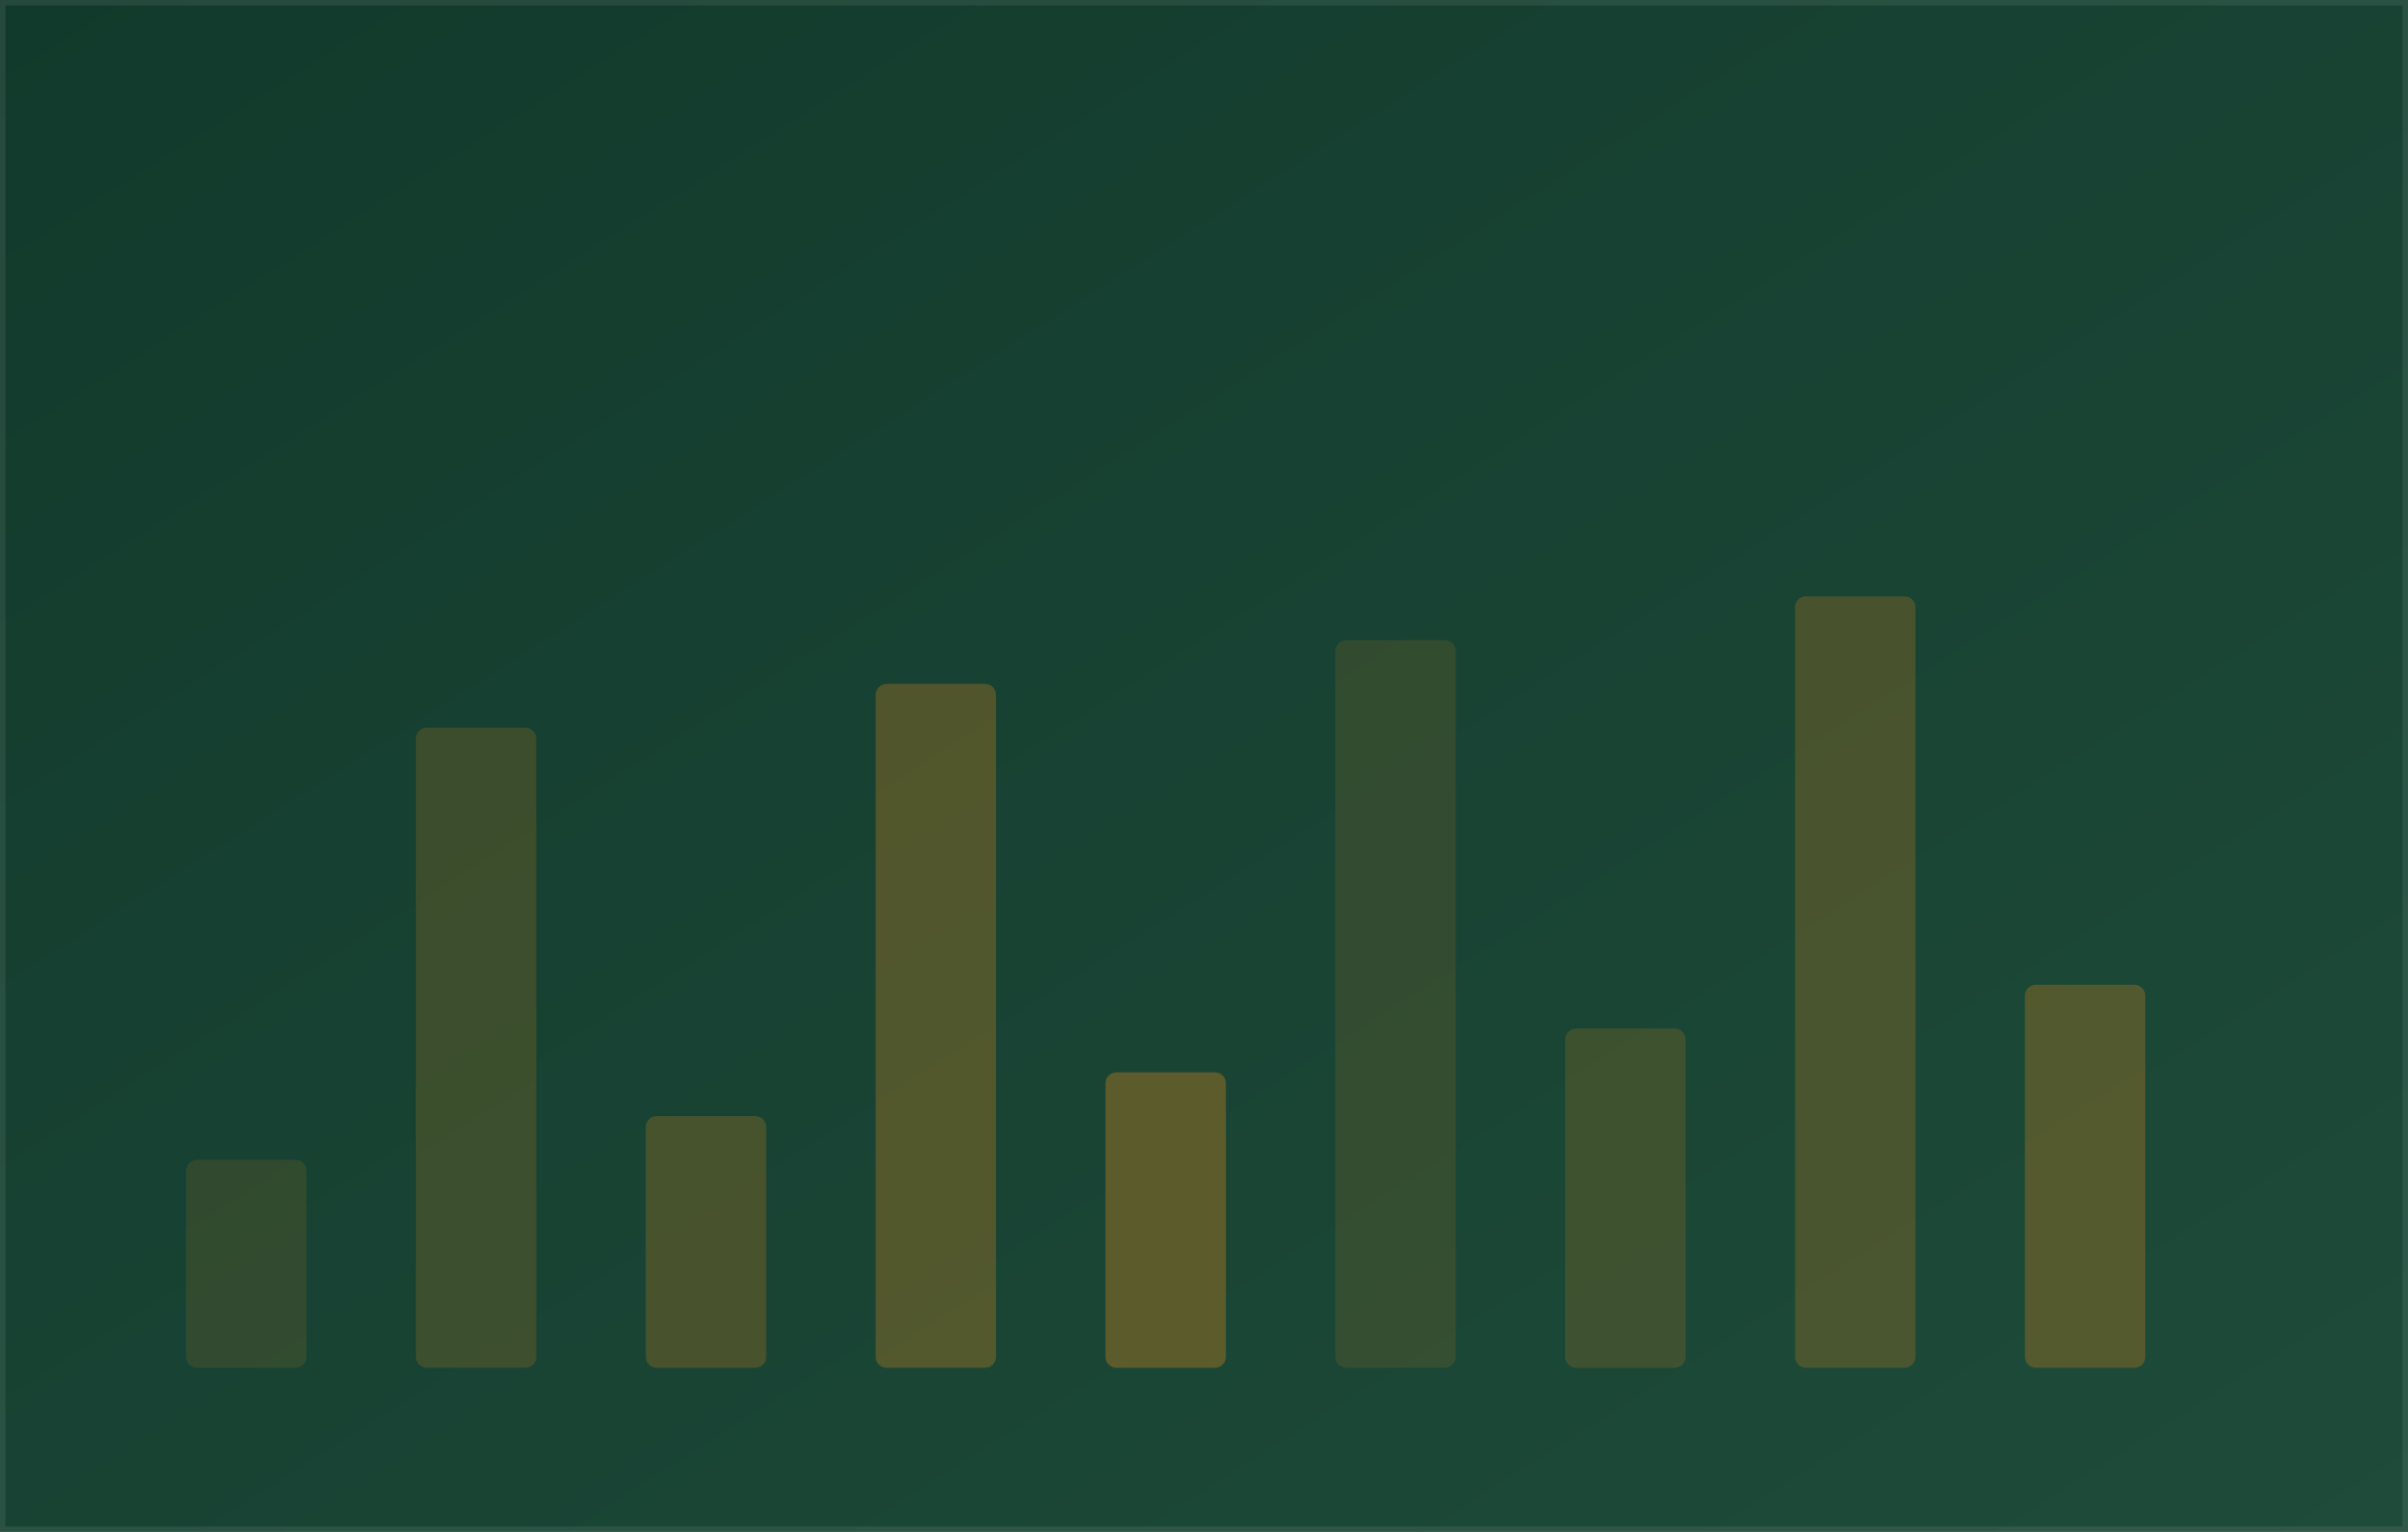
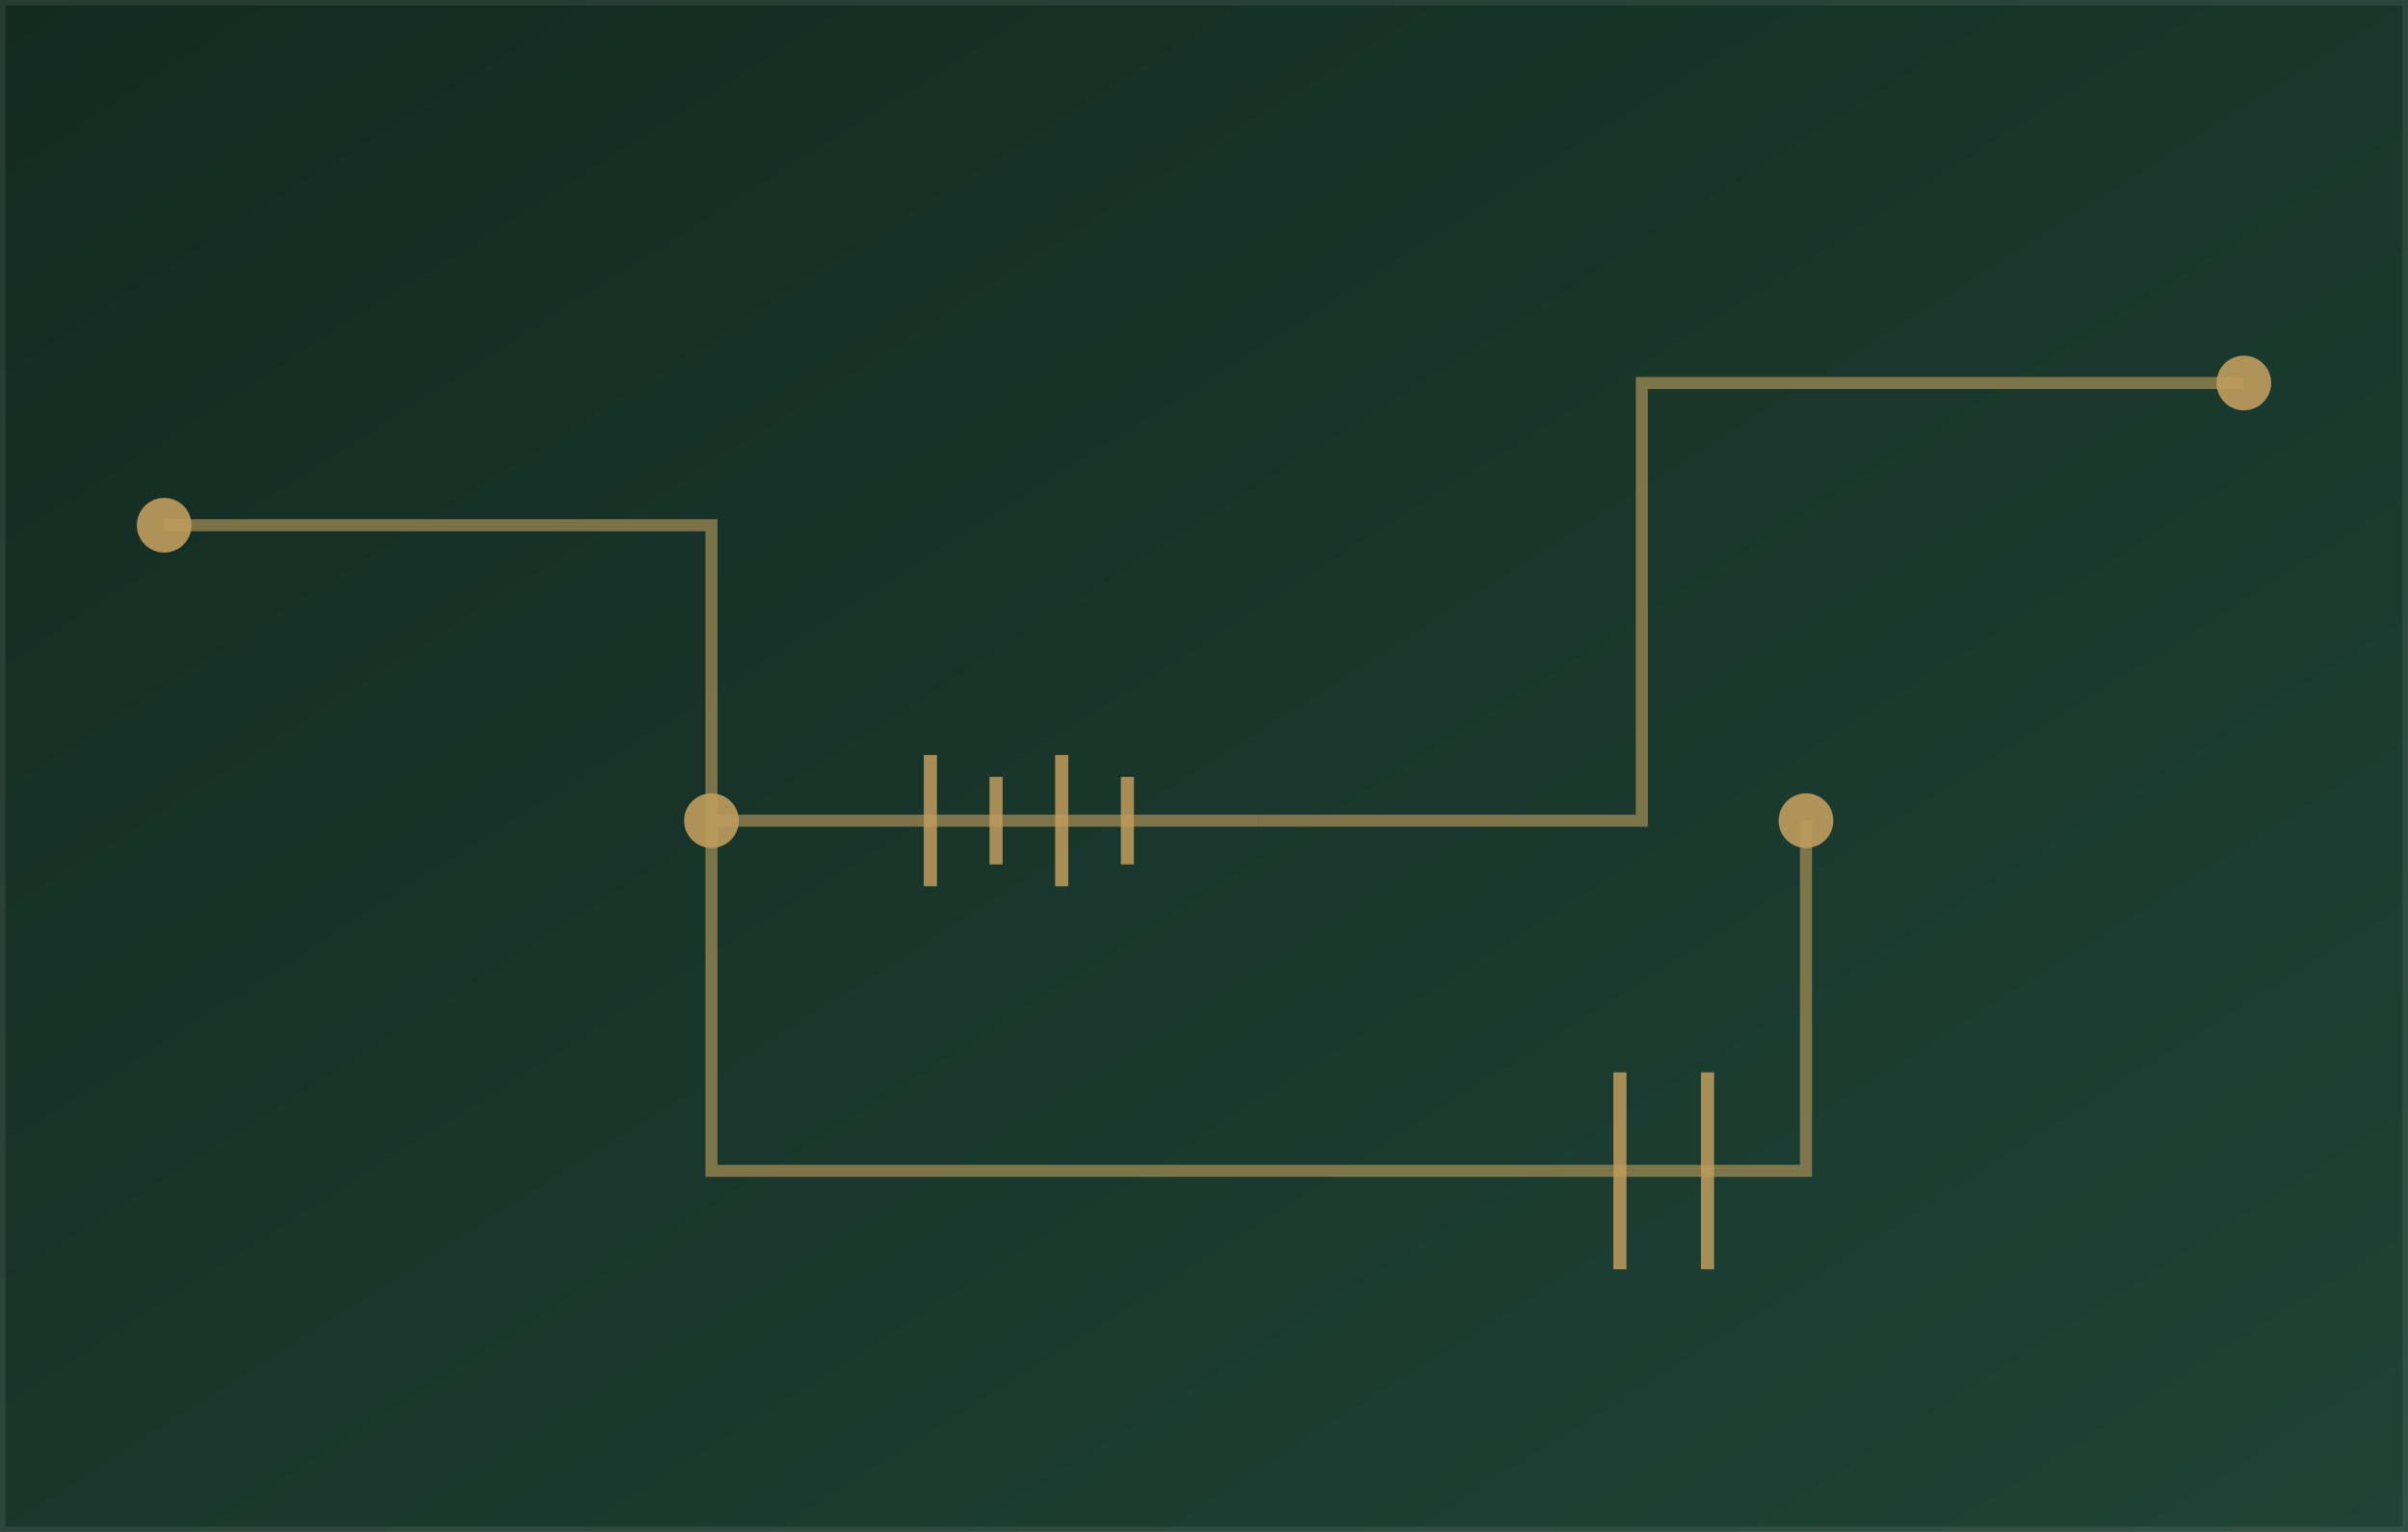
<svg xmlns="http://www.w3.org/2000/svg" viewBox="0 0 440 280" role="img" aria-label="Electrical Engineering" preserveAspectRatio="xMidYMid slice">
  <defs>
    <linearGradient id="g" x1="0" y1="0" x2="1" y2="1">
-       <stop offset="0%" stop-color="#123A2C" />
-       <stop offset="100%" stop-color="#1E4B3A" />
+       <stop offset="0%" stop-color="#132A21" />
+       <stop offset="100%" stop-color="#1F4336" />
    </linearGradient>
+     <clipPath id="c">
+       <rect width="440" height="280" />
+     </clipPath>
  </defs>
  <rect width="440" height="280" fill="url(#g)" />
-   <g>
-     <rect x="34" y="212" width="22" height="38" rx="2" fill="#9A6F22" opacity="0.2" />
-     <rect x="76" y="133" width="22" height="117" rx="2" fill="#9A6F22" opacity="0.28" />
-     <rect x="118" y="204" width="22" height="46" rx="2" fill="#9A6F22" opacity="0.36" />
-     <rect x="160" y="125" width="22" height="125" rx="2" fill="#9A6F22" opacity="0.44" />
-     <rect x="202" y="196" width="22" height="54" rx="2" fill="#9A6F22" opacity="0.52" />
-     <rect x="244" y="117" width="22" height="133" rx="2" fill="#9A6F22" opacity="0.2" />
-     <rect x="286" y="188" width="22" height="62" rx="2" fill="#9A6F22" opacity="0.28" />
-     <rect x="328" y="109" width="22" height="141" rx="2" fill="#9A6F22" opacity="0.36" />
-     <rect x="370" y="180" width="22" height="70" rx="2" fill="#9A6F22" opacity="0.44" />
+   <g clip-path="url(#c)">
+     <g stroke="#C09C5D" fill="none" stroke-width="2.2" opacity=".6">
+       <path d="M30 96 H130 V150 H230" />
+       <path d="M230 150 H300 V70 H410" />
+       <path d="M130 150 V214 H330 V150" />
+     </g>
+     <g stroke="#C09C5D" fill="none" stroke-width="2.4" opacity=".85">
+       <path d="M170 138 V162 M182 142 V158 M194 138 V162 M206 142 V158" />
+       <path d="M296 196 V232 M312 196 V232" />
+     </g>
+     <g fill="#C09C5D" opacity=".9">
+       <circle cx="30" cy="96" r="5" />
+       <circle cx="410" cy="70" r="5" />
+       <circle cx="130" cy="150" r="5" />
+       <circle cx="330" cy="150" r="5" />
+     </g>
  </g>
-   <rect width="440" height="280" fill="none" stroke="rgba(255,255,255,.08)" stroke-width="2" />
+   <rect width="440" height="280" fill="none" stroke="#FFFFFF" stroke-opacity=".08" stroke-width="2" />
</svg>
